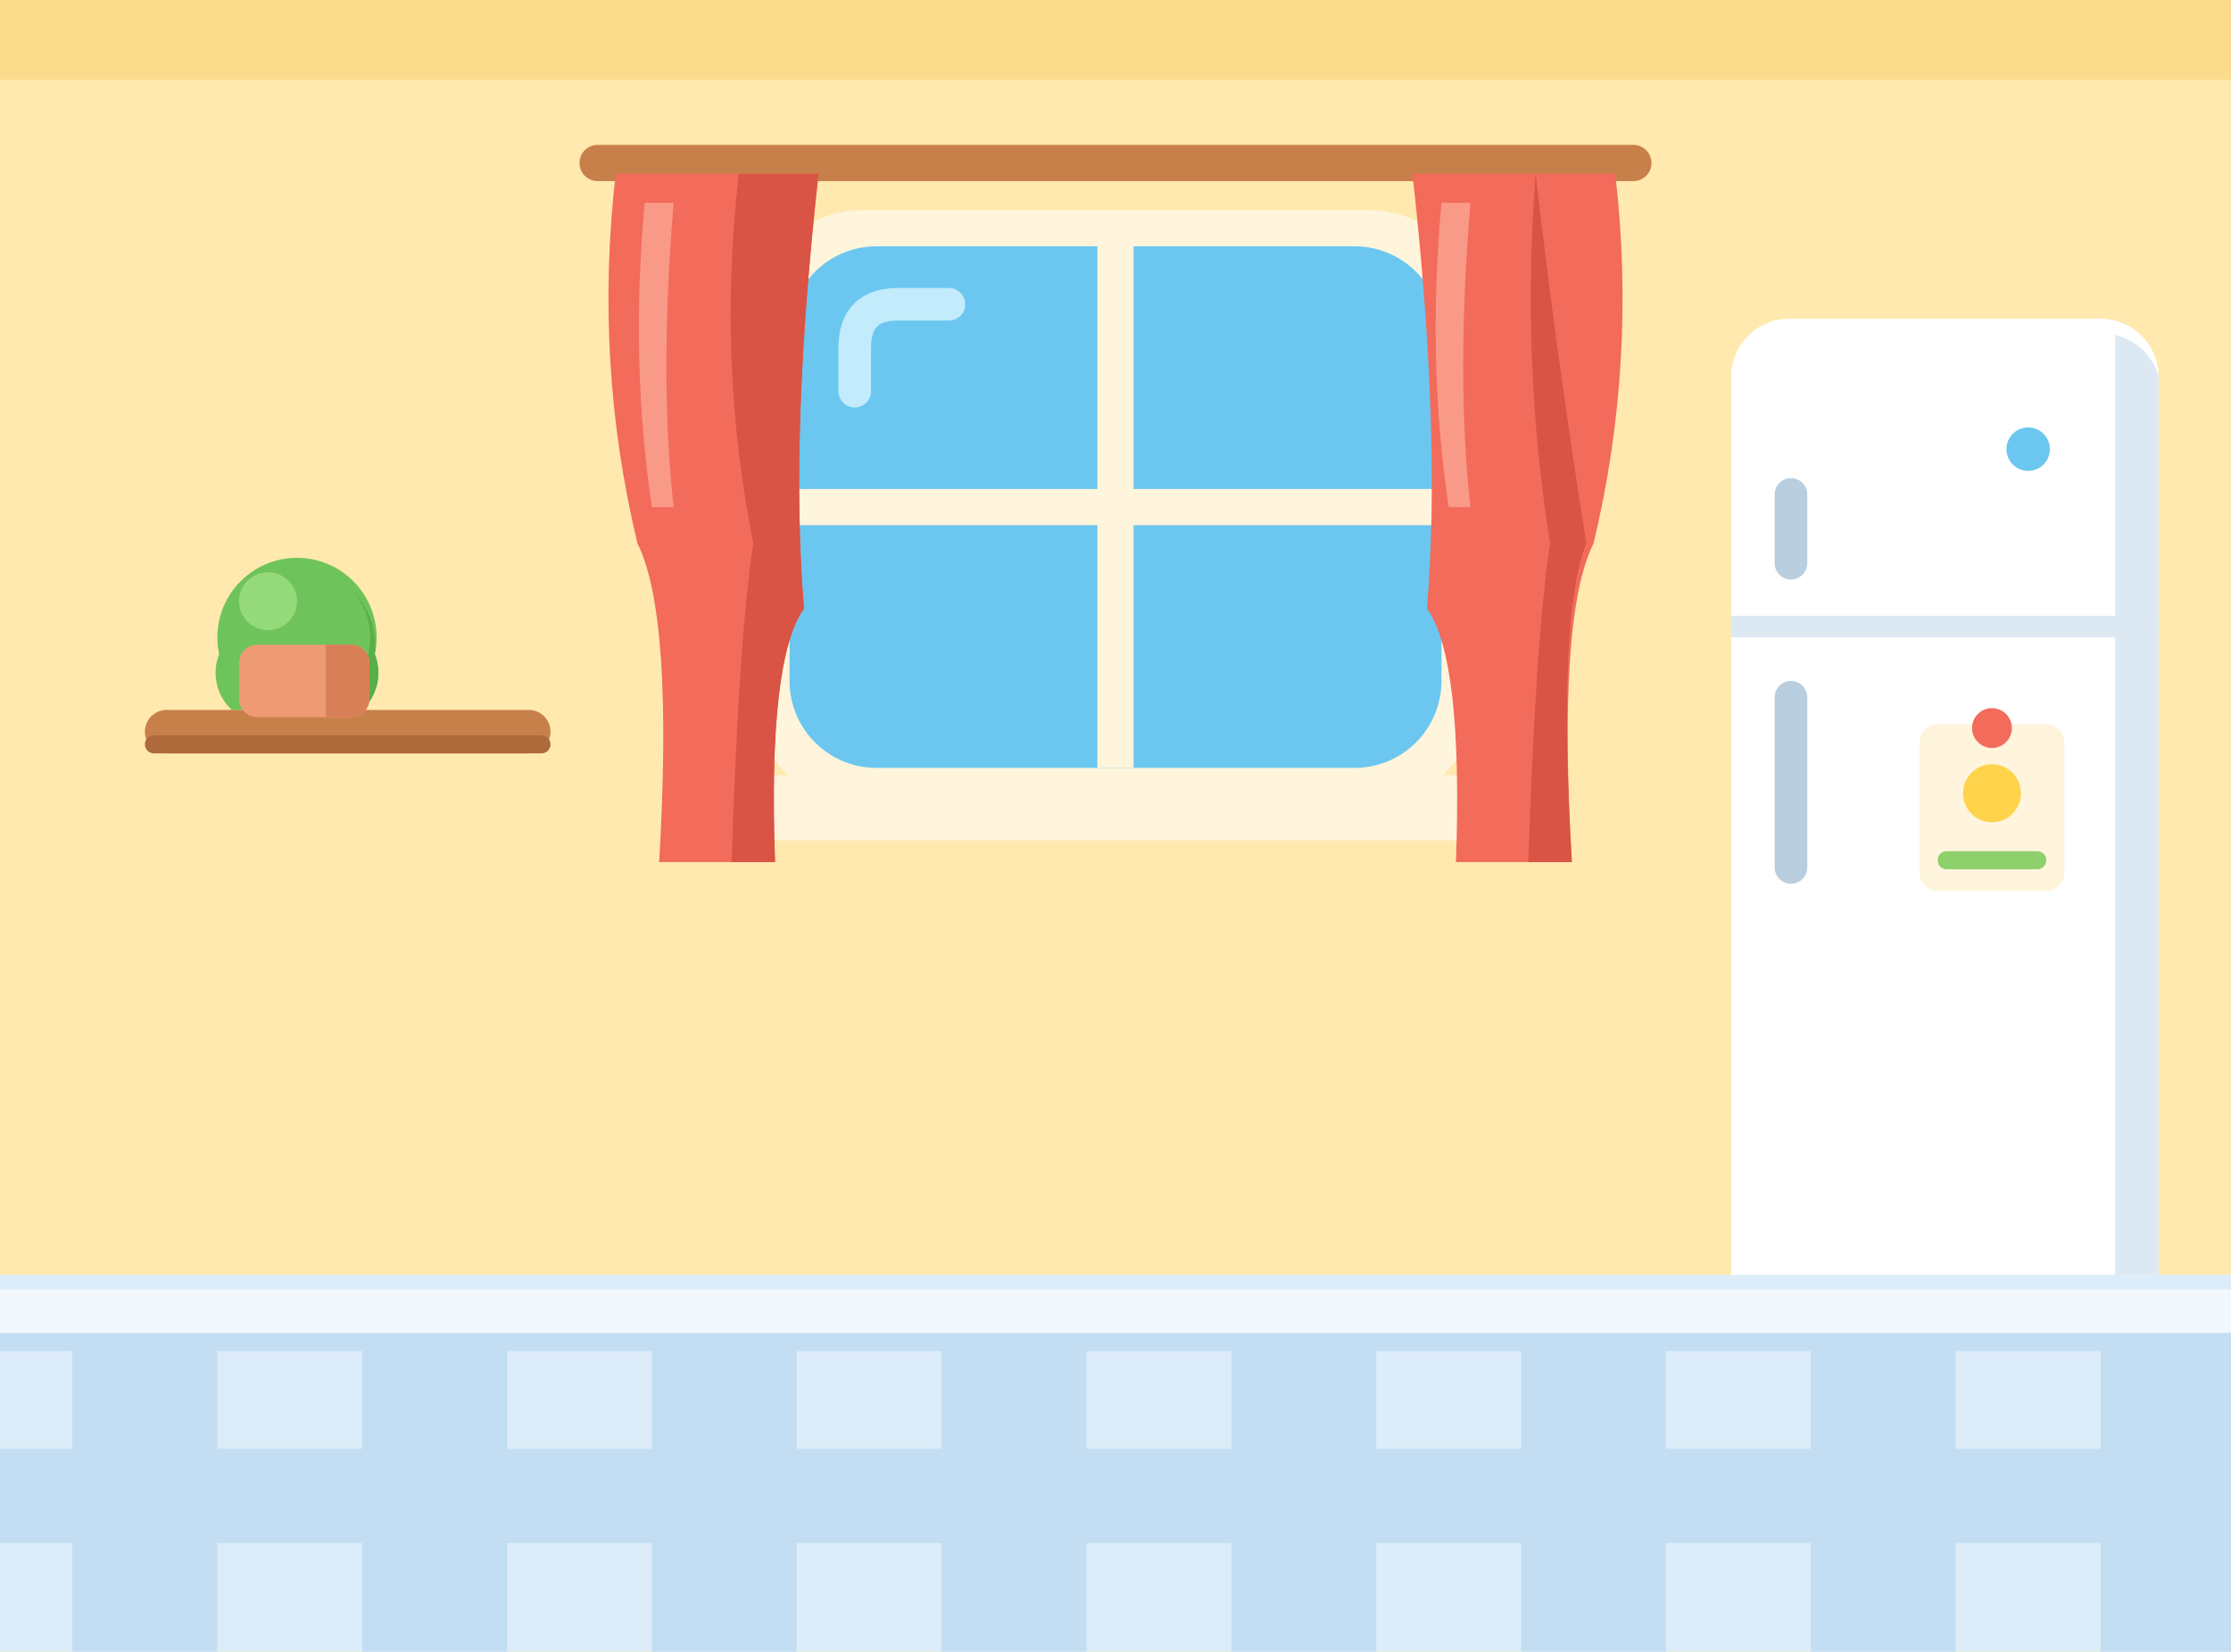
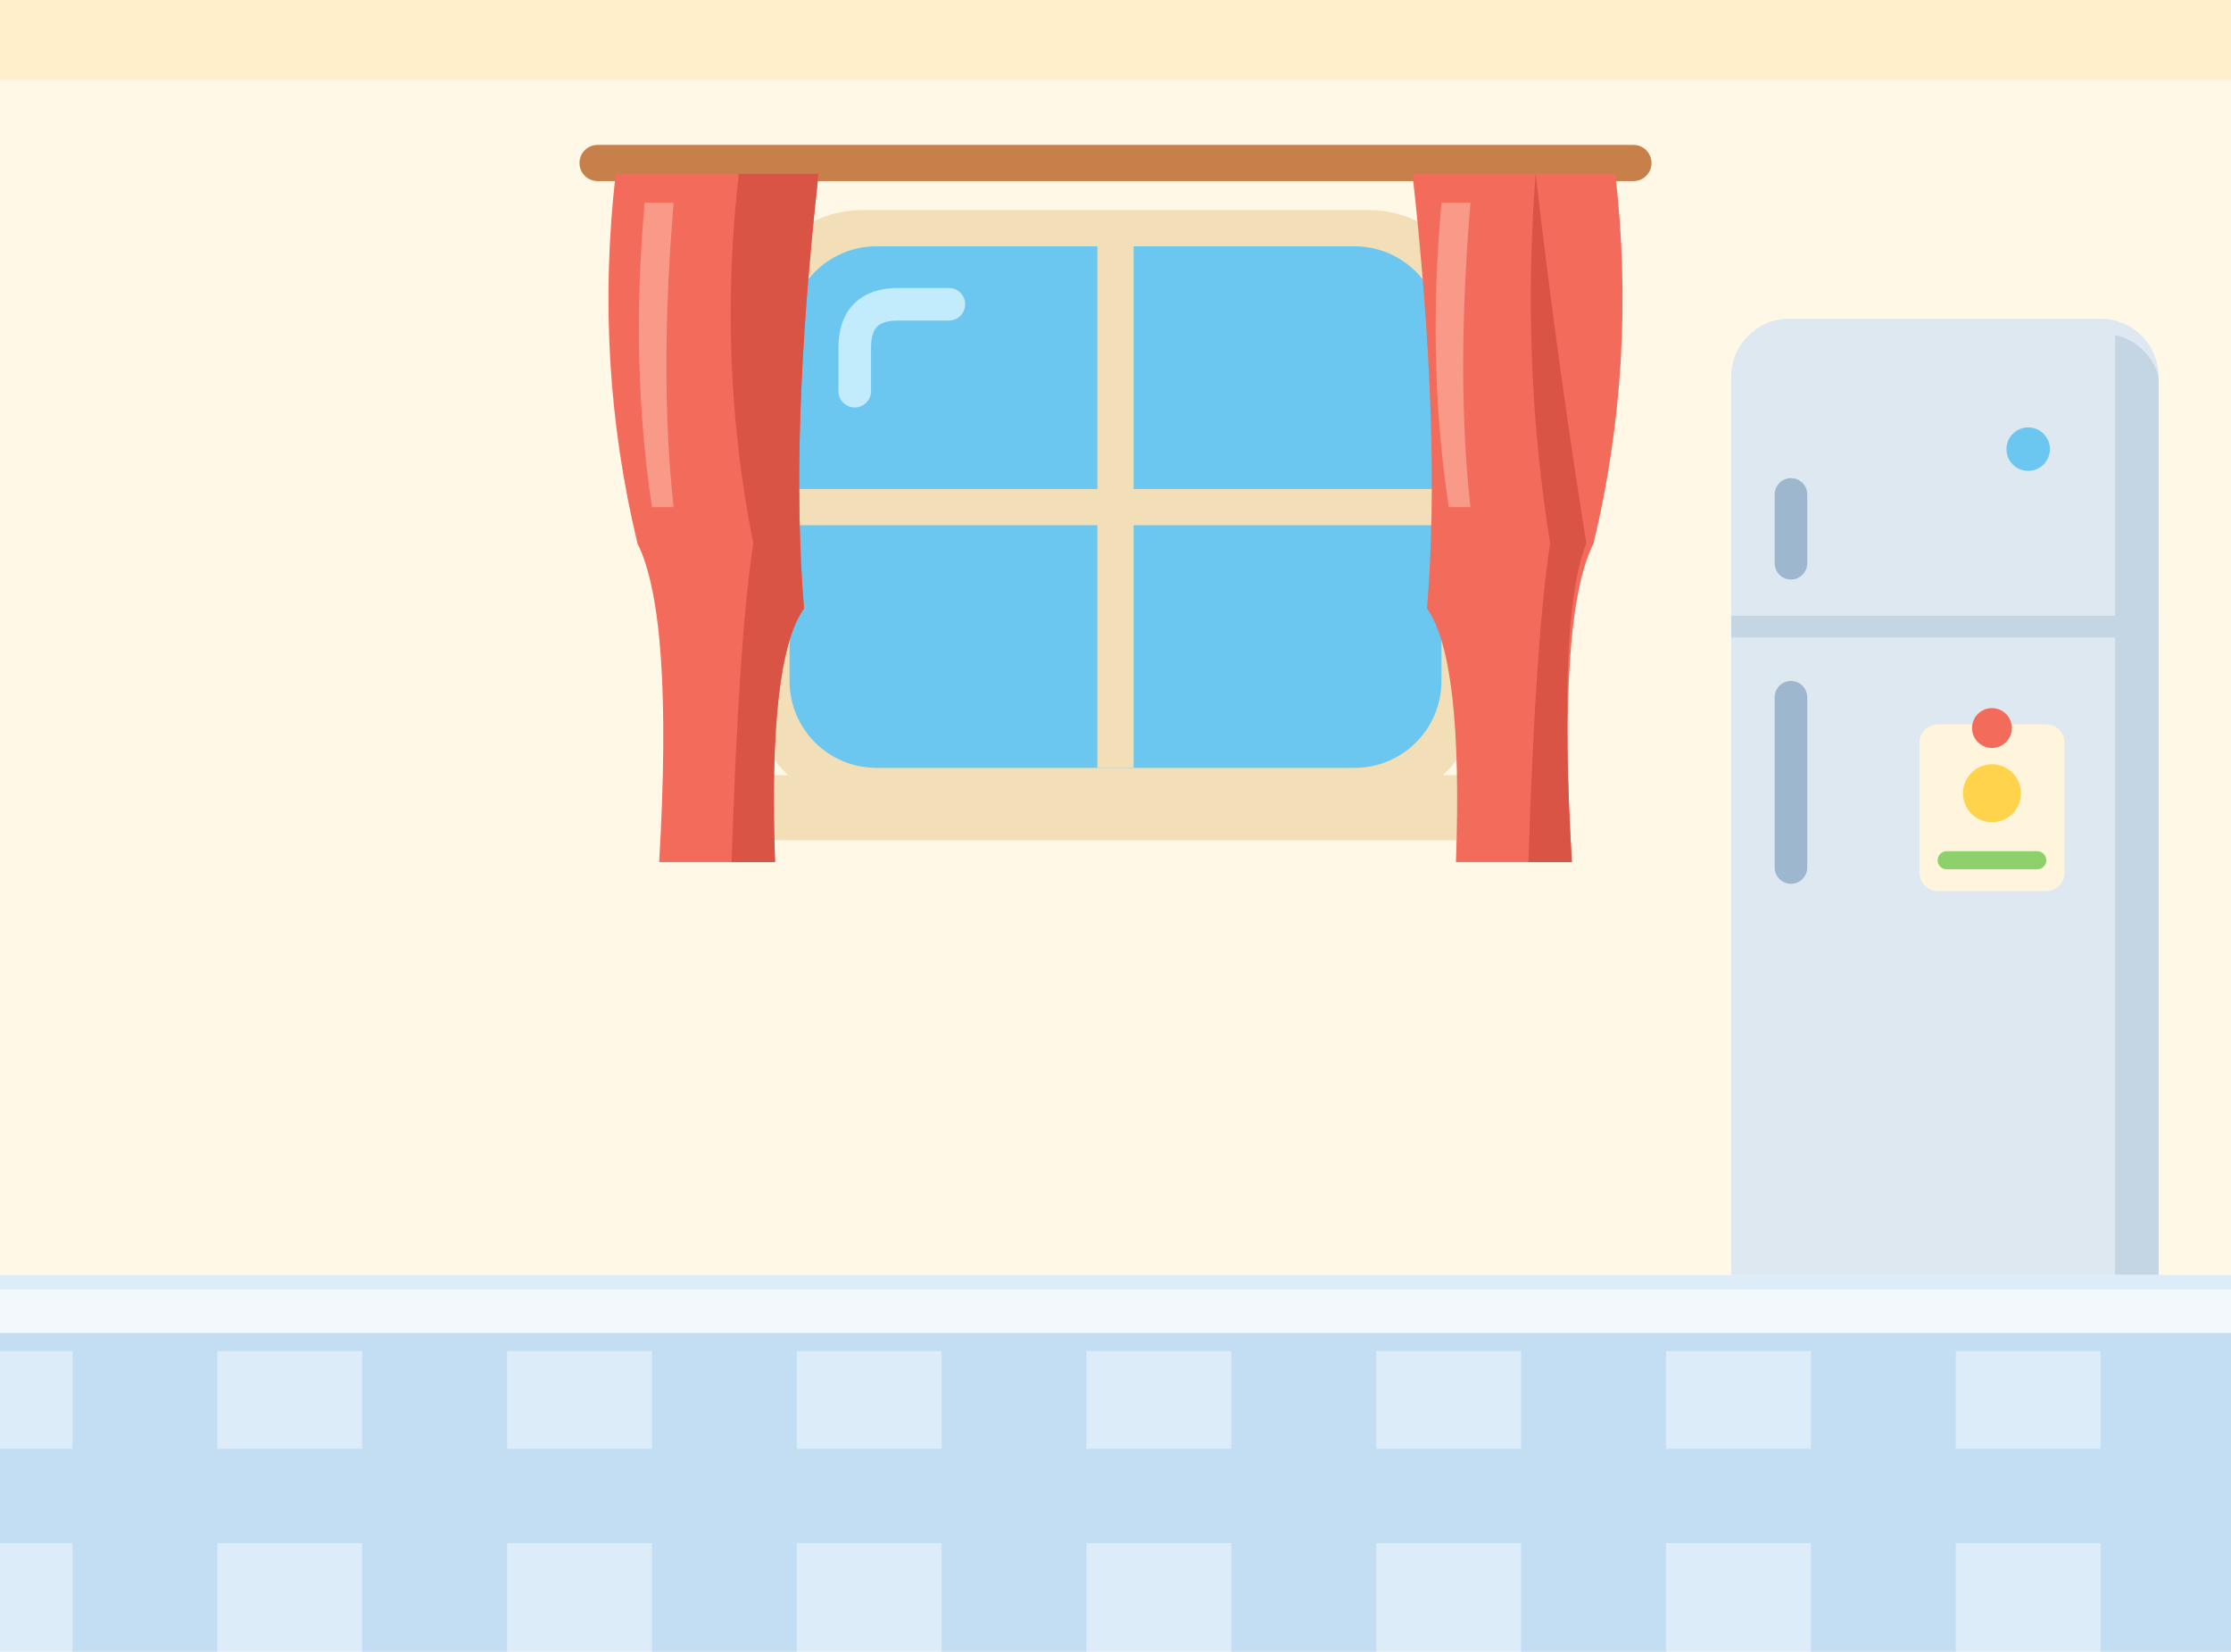
<svg xmlns="http://www.w3.org/2000/svg" viewBox="0 0 616 456" width="616" height="456" role="img" aria-labelledby="cocina-title cocina-desc">
  <g id="cocina">
-     <rect id="pared" x="0" y="0" width="616" height="456" fill="#FFE9AE" />
-     <rect id="pared-sombra" x="0" y="0" width="616" height="22" fill="#FBDB8C" />
+     <rect id="pared" x="0" y="0" width="616" height="456" fill="#FFF8E7" />
+     <rect id="pared-sombra" x="0" y="0" width="616" height="22" fill="#FFEFCB" />
    <g id="ventana">
-       <rect x="208" y="58" width="200" height="164" rx="30" fill="#FFF4DC" />
+       <rect x="208" y="58" width="200" height="164" rx="30" fill="#F2DFB8" />
      <rect x="218" y="68" width="180" height="144" rx="24" fill="#6BC7F0" />
      <path d="M236 108 V96 Q236 84 248 84 H262" fill="none" stroke="#C2EBFB" stroke-width="9" stroke-linecap="round" />
-       <rect x="303" y="68" width="10" height="144" fill="#FFF4DC" />
-       <rect x="218" y="135" width="180" height="10" fill="#FFF4DC" />
-       <rect x="196" y="214" width="224" height="18" rx="9" fill="#FFF4DC" />
+       <rect x="303" y="68" width="10" height="144" fill="#F2DFB8" />
+       <rect x="218" y="135" width="180" height="10" fill="#F2DFB8" />
+       <rect x="196" y="214" width="224" height="18" rx="9" fill="#F2DFB8" />
    </g>
    <g id="cortinas">
      <rect id="barra" x="160" y="40" width="296" height="10" rx="5" fill="#C8804A" />
      <path id="cortina-izquierda" d="M170 48 H226 Q218 120 222 168 Q212 182 214 238 H182 Q186 170 176 150 Q164 100 170 48 Z" fill="#F26B5B" />
      <path id="cortina-izquierda-pliegue" d="M204 48 H226 Q218 120 222 168 Q212 182 214 238 H202 Q204 176 208 150 Q198 100 204 48 Z" fill="#D95445" />
      <path id="cortina-izquierda-luz" d="M178 56 H186 Q182 104 186 140 H180 Q174 100 178 56 Z" fill="#F99A88" />
      <path id="cortina-derecha" d="M446 48 H390 Q398 120 394 168 Q404 182 402 238 H434 Q430 170 440 150 Q452 100 446 48 Z" fill="#F26B5B" />
      <path id="cortina-derecha-pliegue" d="M446 48 H424 Q430 100 438 150 Q430 170 434 238 H422 Q424 176 428 150 Q420 100 424 48 Z" fill="#D95445" />
      <path id="cortina-derecha-luz" d="M398 56 H406 Q402 104 406 140 H400 Q394 100 398 56 Z" fill="#F99A88" />
    </g>
-     <g id="repisa-planta">
-       <rect x="40" y="196" width="112" height="12" rx="6" fill="#C8804A" />
-       <rect x="40" y="203" width="112" height="5" rx="2.5" fill="#AE6A3B" />
-       <path d="M82 154 a22 22 0 0 1 21.5 26.6 a14 14 0 0 1 -3.5 15.4 h-36 a14 14 0 0 1 -3.5 -15.4 a22 22 0 0 1 21.5 -26.6 Z" fill="#6FC35B" />
-       <path d="M100 196 a14 14 0 0 0 3.5 -15.4 a22 22 0 0 0 -5.6 -17 a20 20 0 0 1 -15 32.4 Z" fill="#58AE48" />
-       <circle cx="74" cy="166" r="8" fill="#95DA7A" />
-       <rect x="66" y="178" width="36" height="20" rx="5" fill="#EE9A72" />
-       <path d="M90 178 h7 a5 5 0 0 1 5 5 v10 a5 5 0 0 1 -5 5 h-7 Z" fill="#D97F57" />
-     </g>
    <g id="refrigerador">
-       <rect id="refrigerador-cuerpo" x="478" y="88" width="118" height="280" rx="16" fill="#FFFFFF" />
-       <path id="refrigerador-lado" d="M584 92.5 A16 16 0 0 1 596 104 V368 H584 Z" fill="#DCE9F3" />
-       <rect id="refrigerador-junta" x="478" y="170" width="118" height="6" fill="#DCE9F3" />
-       <rect id="refrigerador-asa-congelador" x="490" y="132" width="9" height="28" rx="4.5" fill="#B9CEDF" />
-       <rect id="refrigerador-asa-puerta" x="490" y="188" width="9" height="56" rx="4.5" fill="#B9CEDF" />
+       <rect id="refrigerador-cuerpo" x="478" y="88" width="118" height="280" rx="16" fill="#DDE8F1" />
+       <path id="refrigerador-lado" d="M584 92.5 A16 16 0 0 1 596 104 V368 H584 Z" fill="#C4D6E4" />
+       <rect id="refrigerador-junta" x="478" y="170" width="118" height="6" fill="#C4D6E4" />
+       <rect id="refrigerador-asa-congelador" x="490" y="132" width="9" height="28" rx="4.5" fill="#9DB8CE" />
+       <rect id="refrigerador-asa-puerta" x="490" y="188" width="9" height="56" rx="4.5" fill="#9DB8CE" />
      <g id="dibujo">
        <rect x="530" y="200" width="40" height="46" rx="5" fill="#FFF4DC" />
        <circle cx="550" cy="219" r="8" fill="#FFD34B" />
        <rect x="535" y="235" width="30" height="5" rx="2.5" fill="#8DD06C" />
        <circle id="iman-dibujo" cx="550" cy="201" r="5.5" fill="#F26B5B" />
      </g>
      <circle id="iman-congelador" cx="560" cy="124" r="6" fill="#6BC7F0" />
    </g>
    <g id="mesa">
      <rect id="mantel-frente" x="0" y="370" width="616" height="86" fill="#DCECF8" />
      <g id="mantel-cuadros" fill="#C3DEF2">
        <rect x="20" y="370" width="40" height="86" />
        <rect x="100" y="370" width="40" height="86" />
        <rect x="180" y="370" width="40" height="86" />
        <rect x="260" y="370" width="40" height="86" />
        <rect x="340" y="370" width="40" height="86" />
        <rect x="420" y="370" width="40" height="86" />
        <rect x="500" y="370" width="40" height="86" />
        <rect x="580" y="370" width="40" height="86" />
        <rect x="0" y="400" width="616" height="26" />
      </g>
      <rect id="mantel-superficie" x="0" y="352" width="616" height="20" fill="#F3F8FC" />
      <rect id="mantel-borde" x="0" y="368" width="616" height="5" fill="#C3DEF2" />
      <rect id="mantel-fondo" x="0" y="352" width="616" height="4" fill="#DCECF8" />
    </g>
  </g>
</svg>
